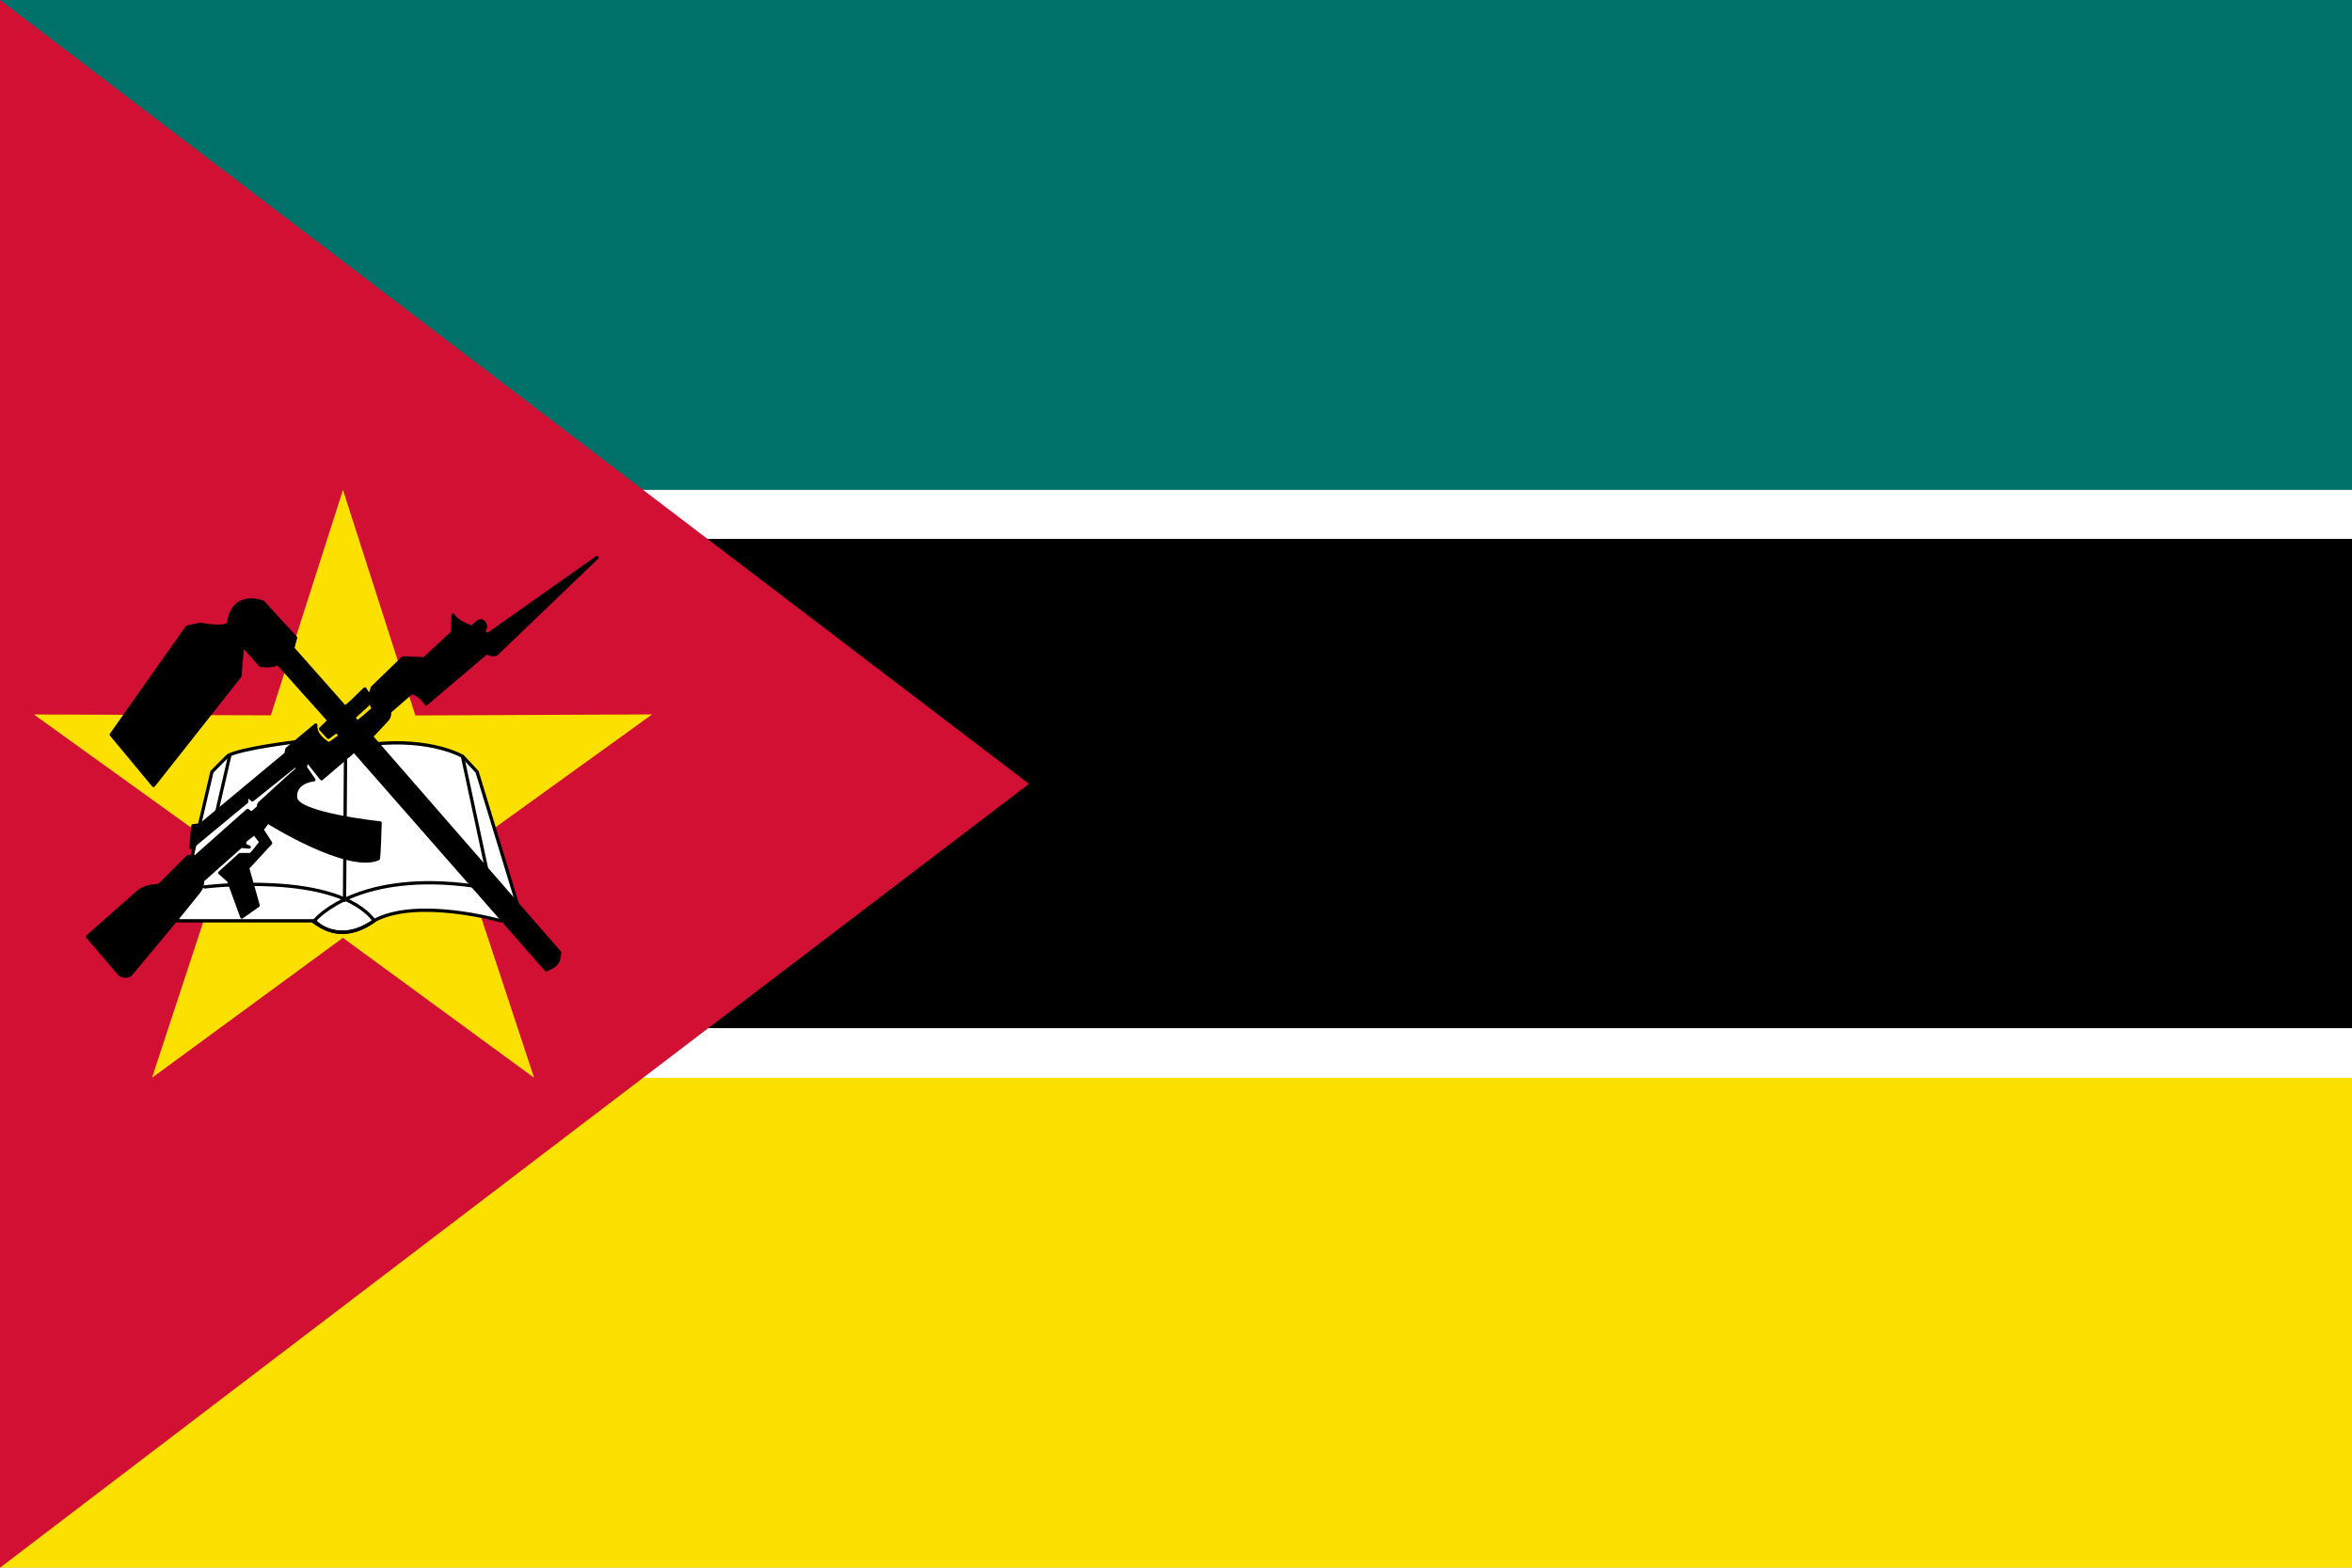
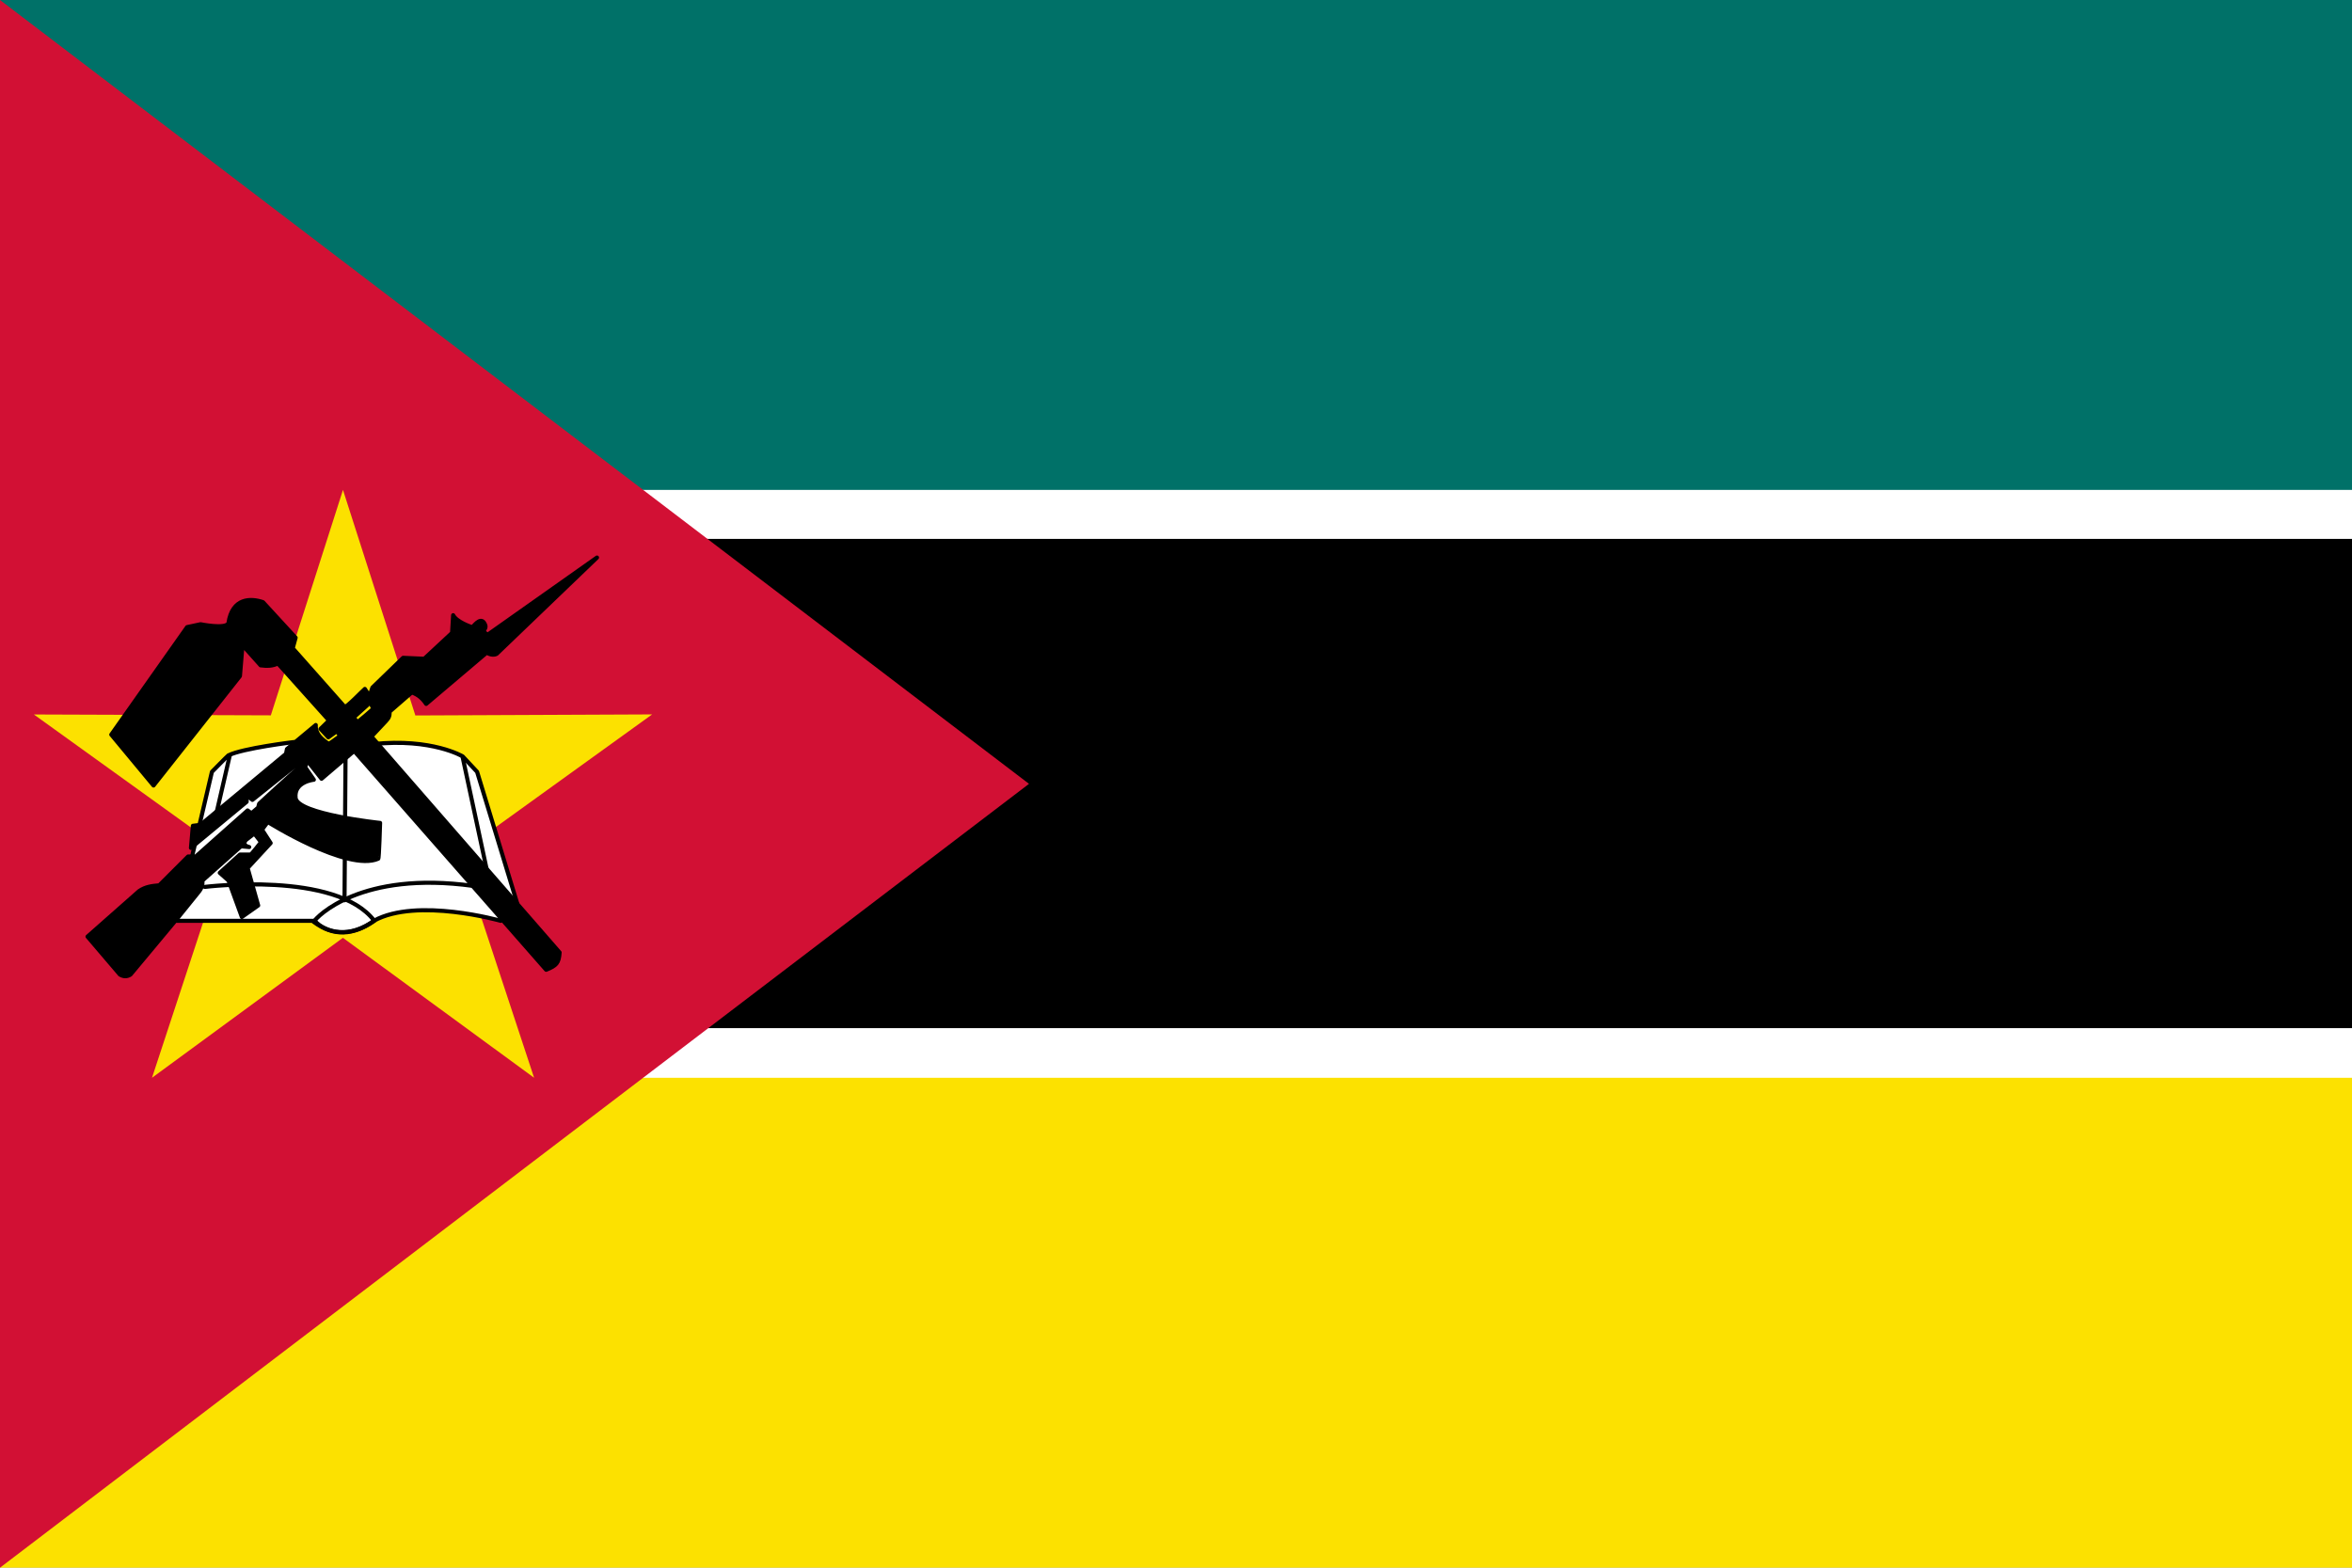
<svg xmlns="http://www.w3.org/2000/svg" version="1.0" width="900" height="600">
  <rect width="900" height="600" fill="#000" />
  <rect width="900" height="206.25" fill="#fff" />
  <rect width="900" height="187.5" fill="#007168" />
  <rect y="393.5" width="900" height="206.5" fill="#fff" />
  <rect y="412.5" width="900" height="187.5" fill="#fce100" />
  <path d="M 0,0 V 600 L 393.75,300 z" fill="#d21034" />
  <path d="M 189.546,214.569 L 128.786,171.996 L 69.931,217.071 L 91.643,146.128 L 30.588,104.083 L 104.767,102.81 L 125.888,31.75 L 150.021,101.906 L 224.13,100.034 L 164.865,144.665 z" transform="matrix(1.221793,2.542786e-2,-2.542786e-2,1.221793,-21.7604,145.5065)" fill="#fce100" />
-   <path d="M 77.112,167.913 L 118.946,167.913 C 122.312,171.689 129.822,173.229 136.975,167.868 C 150.087,160.688 175.454,167.913 175.454,167.913 L 180.449,162.606 L 168.273,122.645 L 163.902,117.962 C 163.902,117.962 154.537,112.343 136.741,114.216 C 118.946,116.089 112.702,113.592 112.702,113.592 C 112.702,113.592 97.093,115.465 92.722,117.65 C 92.241,118.039 87.727,122.645 87.727,122.645 z" transform="matrix(1.259719,0,0,1.259719,-29.41569,140.9042)" fill="#fff" fillRule="evenodd" stroke="#000" strokeWidth="1.25" stroke-linecap="round" stroke-linejoin="round" />
-   <path d="M 85.541,157.611 C 85.541,157.611 125.502,152.616 137.054,167.913 C 130.53,172.377 124.786,172.745 118.634,168.226 C 119.614,166.593 132.995,152.616 167.024,157.299" transform="matrix(1.259719,0,0,1.259719,-29.41569,140.9042)" fill="none" stroke="#000" strokeWidth="1.25" stroke-linecap="round" stroke-linejoin="round" />
-   <path d="M 128.312,117.65 L 128,161.67 M 163.902,118.274 L 171.395,153.24 M 93.134,117.725 L 88.976,135.757" transform="matrix(1.259719,0,0,1.259719,-29.41569,140.9042)" stroke="#000" strokeWidth="1.25" stroke-linecap="round" stroke-linejoin="round" />
-   <path d="M 49.942,172.706 L 59.78,184.241 C 60.935,184.93 61.961,184.886 62.988,184.241 L 77.568,166.745 L 83.692,159.163 C 84.64,158.04 84.943,156.787 84.858,155.664 L 96.566,145.261 C 97.523,145.327 98.094,145.435 99.052,145.5 C 97.92,145.207 97.09,144.656 97.981,143.416 L 100.605,141.375 L 102.646,143.999 C 102.646,143.999 99.73,147.79 99.439,147.79 C 99.147,147.79 96.231,147.79 96.231,147.79 L 90.107,153.331 L 92.784,155.697 L 96.814,166.745 L 101.772,163.245 L 98.564,151.873 L 105.563,144.291 L 102.938,140.208 L 104.688,137.875 C 104.688,137.875 128.91,153.125 138.242,149.043 C 138.494,149.134 138.806,138.167 138.806,138.167 C 138.806,138.167 113.728,135.543 113.144,130.585 C 112.561,125.628 118.685,125.045 118.685,125.045 L 116.06,121.254 L 116.644,119.212 L 121.018,124.753 L 130.933,116.296 L 189.254,182.783 C 192.438,181.492 193.118,180.713 193.337,177.534 C 193.255,177.454 136.182,111.922 136.182,111.922 L 140.556,107.257 C 141.418,106.285 141.721,105.872 141.722,104.34 L 148.429,98.508 C 150.446,99.201 151.732,100.41 152.803,102.007 L 171.242,86.38 C 171.728,86.866 173.204,87.352 174.206,86.805 L 204.691,57.544 L 171.466,81.012 L 170.3,80.137 C 170.3,79.165 171.505,78.924 170.3,77.221 C 169.009,75.672 167.092,78.679 166.801,78.679 C 166.509,78.679 161.992,77.082 161.002,75.06 L 160.677,80.428 L 152.22,88.302 L 145.805,88.01 L 136.473,97.05 L 135.307,100.549 L 136.765,103.466 C 136.765,103.466 131.807,107.84 131.807,107.548 C 131.807,107.257 130.805,106.259 130.762,106.13 L 135.015,102.299 L 135.598,99.675 L 134.179,97.459 C 133.749,97.771 128.308,103.466 128.016,102.882 C 127.53,102.338 112.27,85.094 112.27,85.094 L 113.144,81.886 L 103.23,71.097 C 99.615,69.849 93.898,69.639 92.732,77.512 C 91.823,79.362 84.275,77.804 84.275,77.804 L 80.193,78.679 L 57.155,111.339 L 69.986,126.794 L 96.231,93.551 L 97.01,84.133 L 102.517,90.29 C 104.353,90.526 106.102,90.547 107.766,89.707 L 123.315,107.063 L 120.726,109.589 C 121.601,110.561 122.203,111.182 123.078,112.154 C 123.953,111.571 124.788,110.871 125.663,110.287 C 125.955,110.677 126.441,111.416 126.733,111.805 C 125.43,112.514 124.516,113.458 123.213,114.167 C 121.128,112.808 119.115,111.116 119.268,108.423 L 110.52,115.713 L 110.228,117.171 L 84.275,138.75 L 81.942,139.042 L 81.359,145.749 L 98.272,131.752 L 98.272,129.71 L 100.022,131.168 L 113.144,120.671 C 113.144,120.671 114.019,121.837 113.728,121.837 C 113.436,121.837 102.063,132.335 102.063,132.335 L 101.772,133.501 L 99.73,135.251 L 98.564,134.376 L 82.817,148.373 L 80.484,148.373 L 71.736,157.122 C 69.48,157.318 67.524,157.557 65.612,158.871 z" transform="matrix(1.259719,0,0,1.259719,-29.41569,140.9042)" fill="#000" fillRule="evenodd" stroke="#000" strokeWidth="1.25" stroke-linecap="round" stroke-linejoin="round" />
+   <path d="M 77.112,167.913 L 118.946,167.913 C 122.312,171.689 129.822,173.229 136.975,167.868 C 150.087,160.688 175.454,167.913 175.454,167.913 L 180.449,162.606 L 168.273,122.645 L 163.902,117.962 C 163.902,117.962 154.537,112.343 136.741,114.216 C 118.946,116.089 112.702,113.592 112.702,113.592 C 112.702,113.592 97.093,115.465 92.722,117.65 C 92.241,118.039 87.727,122.645 87.727,122.645 z" transform="matrix(1.259719,0,0,1.259719,-29.41569,140.9042)" fill="#fff" fillRule="evenodd" stroke="#000" stroke-width="1.25" stroke-linecap="round" stroke-linejoin="round" />
+   <path d="M 85.541,157.611 C 85.541,157.611 125.502,152.616 137.054,167.913 C 130.53,172.377 124.786,172.745 118.634,168.226 C 119.614,166.593 132.995,152.616 167.024,157.299" transform="matrix(1.259719,0,0,1.259719,-29.41569,140.9042)" fill="none" stroke="#000" stroke-width="1.25" stroke-linecap="round" stroke-linejoin="round" />
+   <path d="M 128.312,117.65 L 128,161.67 M 163.902,118.274 L 171.395,153.24 M 93.134,117.725 L 88.976,135.757" transform="matrix(1.259719,0,0,1.259719,-29.41569,140.9042)" stroke="#000" stroke-width="1.25" stroke-linecap="round" stroke-linejoin="round" />
+   <path d="M 49.942,172.706 L 59.78,184.241 C 60.935,184.93 61.961,184.886 62.988,184.241 L 77.568,166.745 L 83.692,159.163 C 84.64,158.04 84.943,156.787 84.858,155.664 L 96.566,145.261 C 97.523,145.327 98.094,145.435 99.052,145.5 C 97.92,145.207 97.09,144.656 97.981,143.416 L 100.605,141.375 L 102.646,143.999 C 102.646,143.999 99.73,147.79 99.439,147.79 C 99.147,147.79 96.231,147.79 96.231,147.79 L 90.107,153.331 L 92.784,155.697 L 96.814,166.745 L 101.772,163.245 L 98.564,151.873 L 105.563,144.291 L 102.938,140.208 L 104.688,137.875 C 104.688,137.875 128.91,153.125 138.242,149.043 C 138.494,149.134 138.806,138.167 138.806,138.167 C 138.806,138.167 113.728,135.543 113.144,130.585 C 112.561,125.628 118.685,125.045 118.685,125.045 L 116.06,121.254 L 116.644,119.212 L 121.018,124.753 L 130.933,116.296 L 189.254,182.783 C 192.438,181.492 193.118,180.713 193.337,177.534 C 193.255,177.454 136.182,111.922 136.182,111.922 L 140.556,107.257 C 141.418,106.285 141.721,105.872 141.722,104.34 L 148.429,98.508 C 150.446,99.201 151.732,100.41 152.803,102.007 L 171.242,86.38 C 171.728,86.866 173.204,87.352 174.206,86.805 L 204.691,57.544 L 171.466,81.012 L 170.3,80.137 C 170.3,79.165 171.505,78.924 170.3,77.221 C 169.009,75.672 167.092,78.679 166.801,78.679 C 166.509,78.679 161.992,77.082 161.002,75.06 L 160.677,80.428 L 152.22,88.302 L 145.805,88.01 L 136.473,97.05 L 135.307,100.549 L 136.765,103.466 C 136.765,103.466 131.807,107.84 131.807,107.548 C 131.807,107.257 130.805,106.259 130.762,106.13 L 135.015,102.299 L 135.598,99.675 L 134.179,97.459 C 133.749,97.771 128.308,103.466 128.016,102.882 C 127.53,102.338 112.27,85.094 112.27,85.094 L 113.144,81.886 L 103.23,71.097 C 99.615,69.849 93.898,69.639 92.732,77.512 C 91.823,79.362 84.275,77.804 84.275,77.804 L 80.193,78.679 L 57.155,111.339 L 69.986,126.794 L 96.231,93.551 L 97.01,84.133 L 102.517,90.29 C 104.353,90.526 106.102,90.547 107.766,89.707 L 123.315,107.063 L 120.726,109.589 C 121.601,110.561 122.203,111.182 123.078,112.154 C 123.953,111.571 124.788,110.871 125.663,110.287 C 125.955,110.677 126.441,111.416 126.733,111.805 C 125.43,112.514 124.516,113.458 123.213,114.167 C 121.128,112.808 119.115,111.116 119.268,108.423 L 110.52,115.713 L 110.228,117.171 L 84.275,138.75 L 81.942,139.042 L 81.359,145.749 L 98.272,131.752 L 98.272,129.71 L 100.022,131.168 L 113.144,120.671 C 113.144,120.671 114.019,121.837 113.728,121.837 C 113.436,121.837 102.063,132.335 102.063,132.335 L 101.772,133.501 L 99.73,135.251 L 98.564,134.376 L 82.817,148.373 L 80.484,148.373 L 71.736,157.122 C 69.48,157.318 67.524,157.557 65.612,158.871 z" transform="matrix(1.259719,0,0,1.259719,-29.41569,140.9042)" fill="#000" fillRule="evenodd" stroke="#000" stroke-width="1.25" stroke-linecap="round" stroke-linejoin="round" />
</svg>
